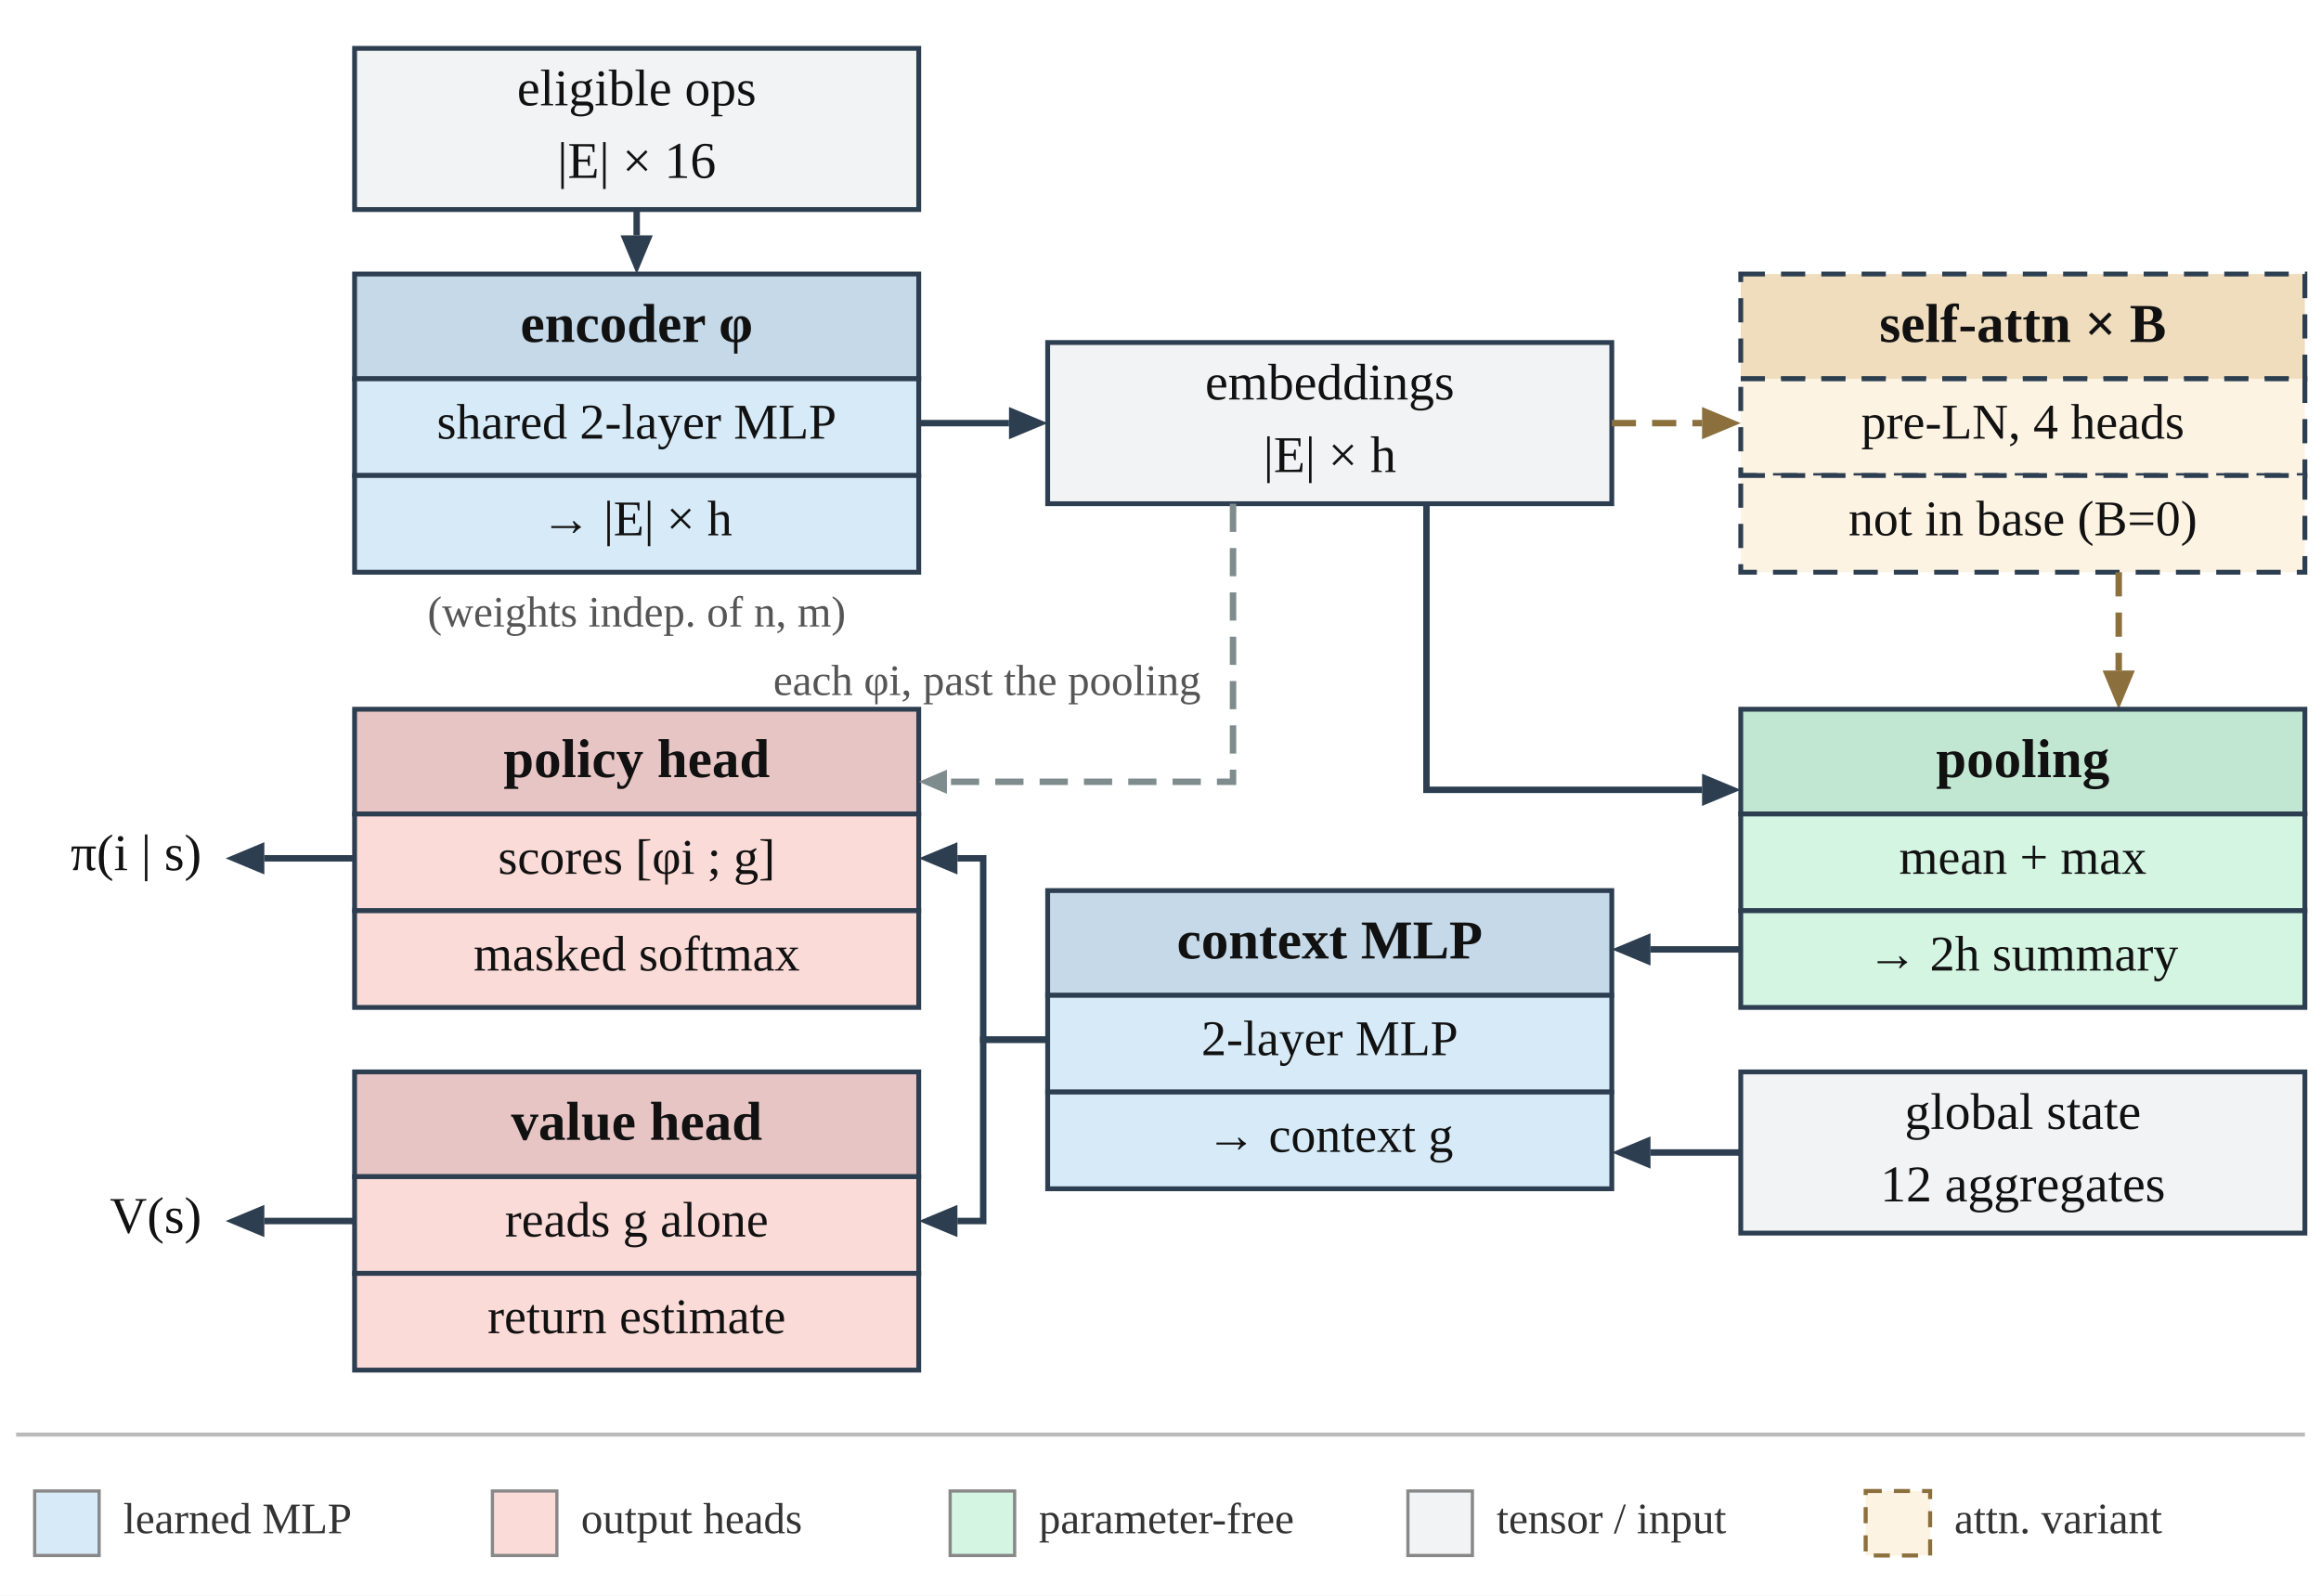
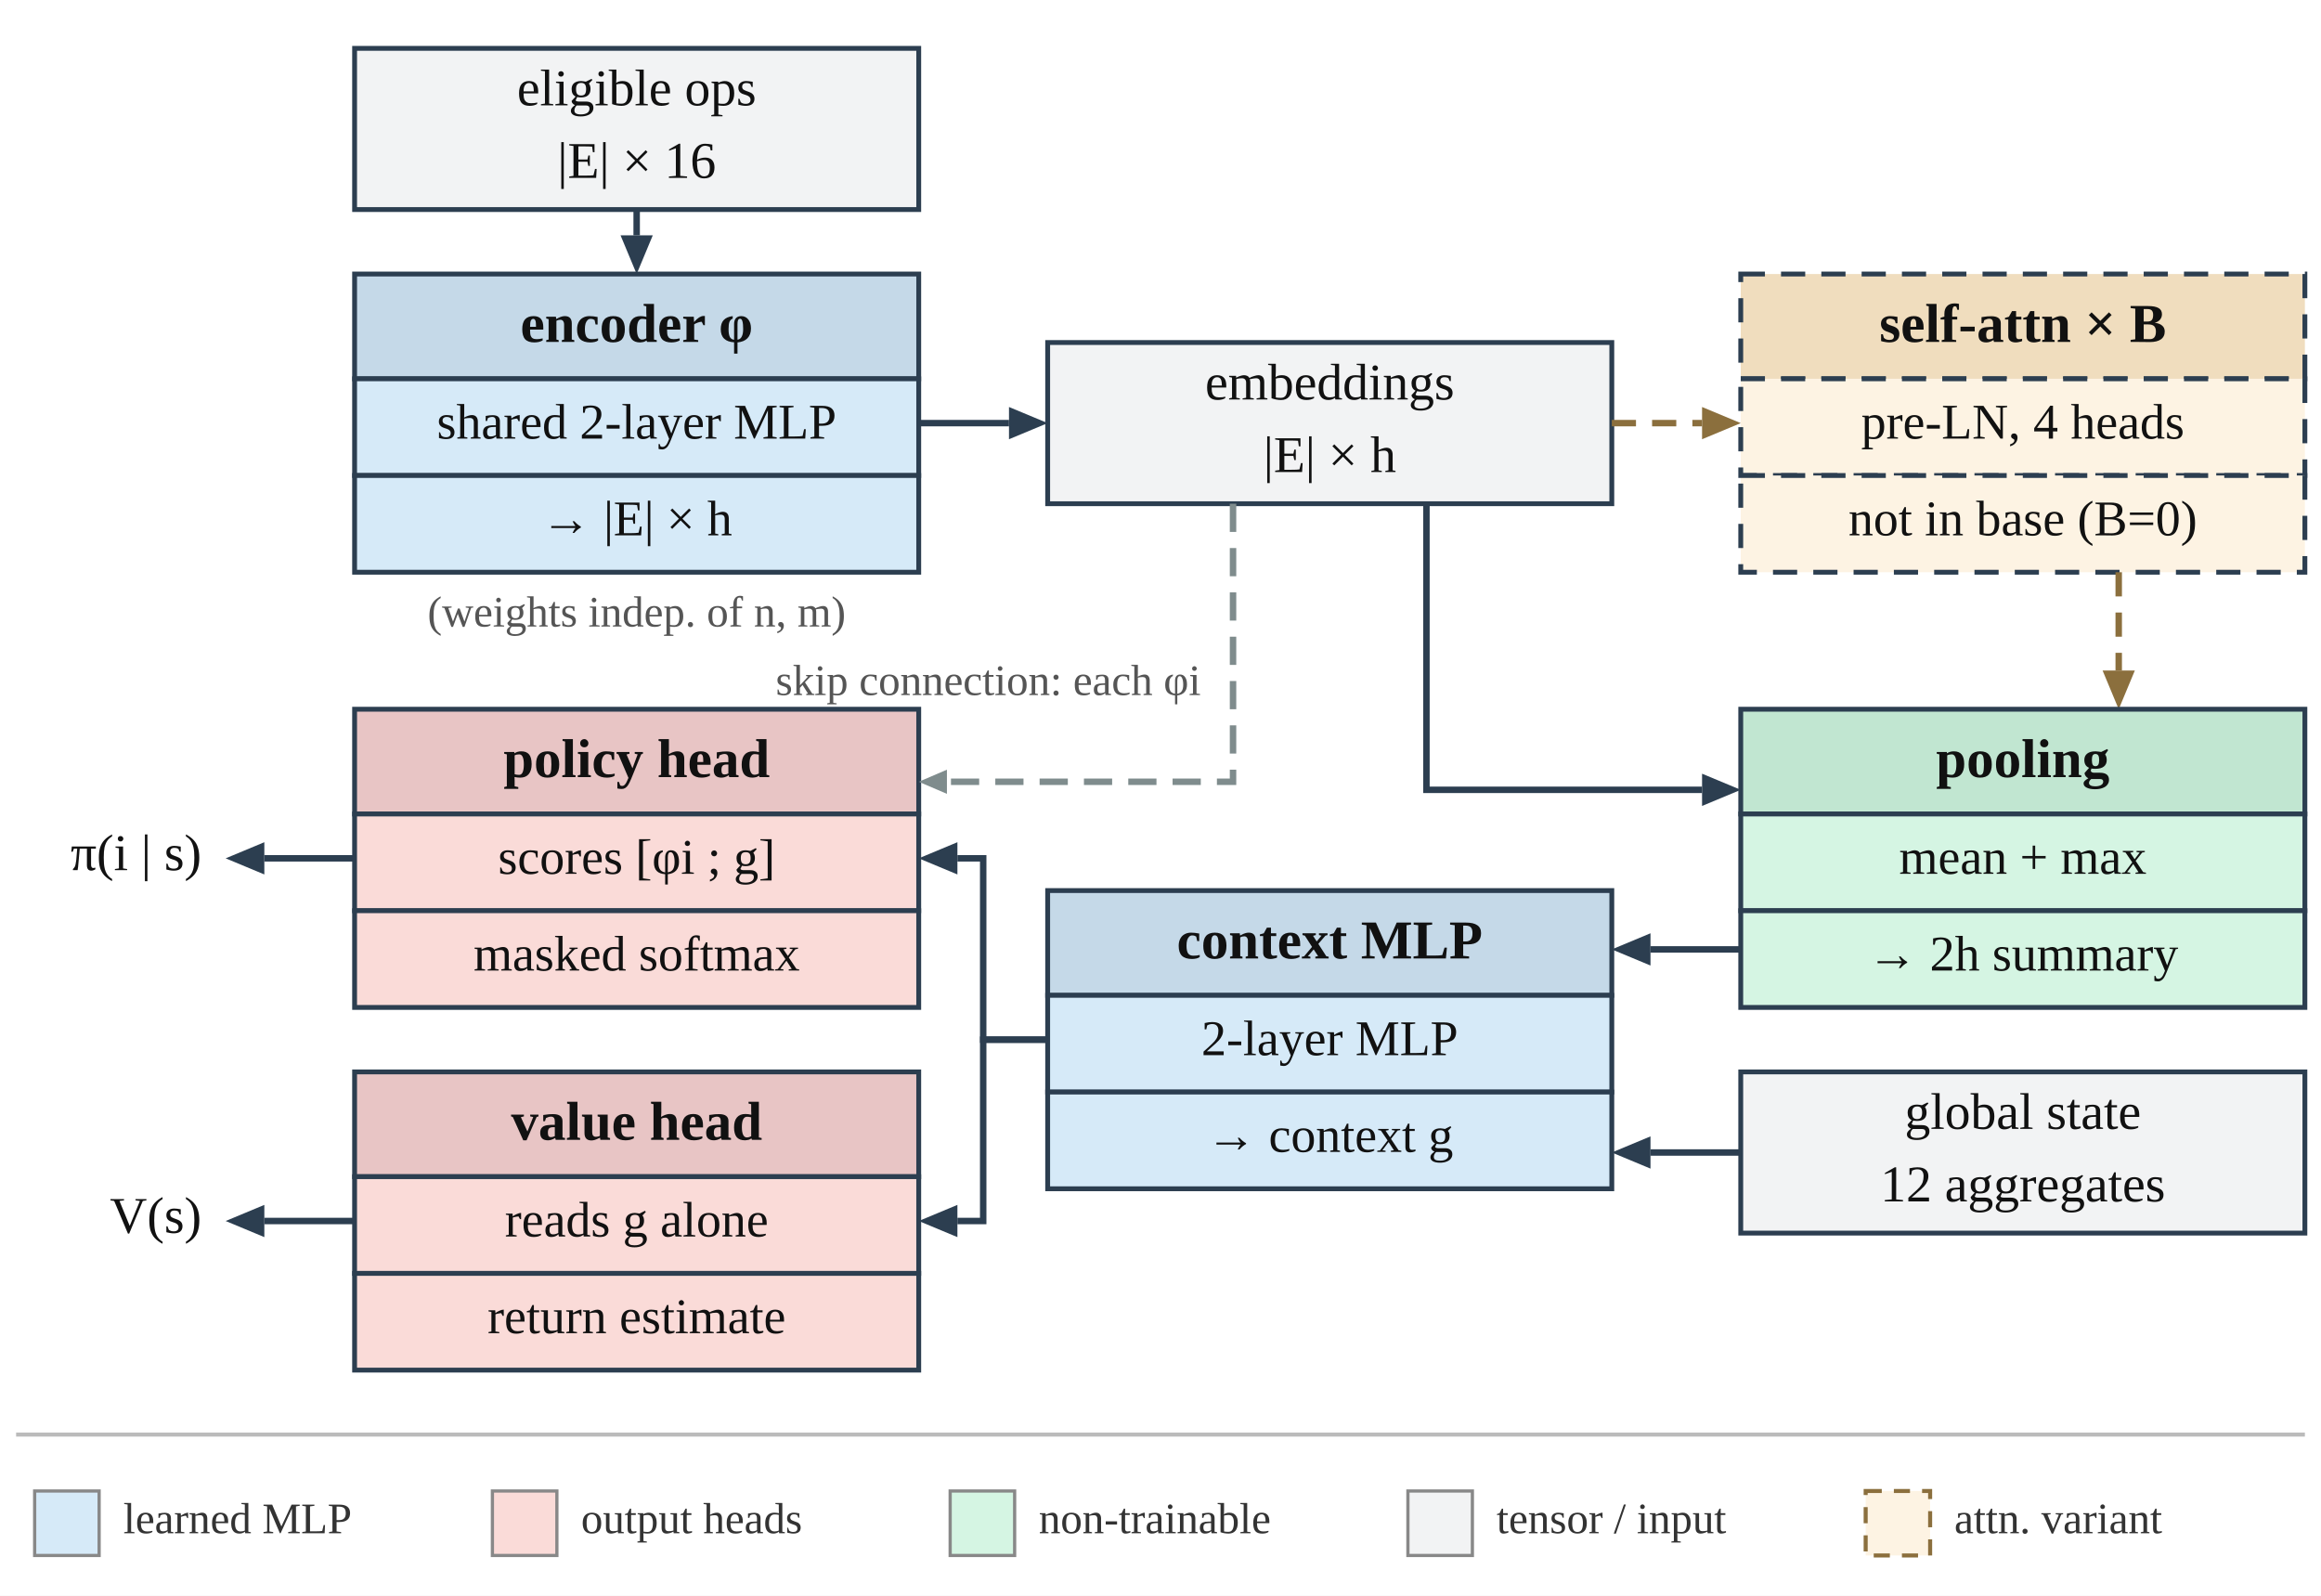
<svg xmlns="http://www.w3.org/2000/svg" width="4.000in" height="2.750in" viewBox="0 0 288.0 198.0">
  <rect width="288.0" height="198.0" fill="white" />
  <rect x="44.0" y="6.0" width="70.0" height="20.0" fill="#F2F3F4" stroke="#2C3E50" stroke-width="0.6" />
  <text x="79.0" y="11.6" text-anchor="middle" dominant-baseline="middle" font-size="6.4" font-weight="normal" fill="#111111" font-family="Times New Roman">eligible ops</text>
  <text x="79.0" y="20.6" text-anchor="middle" dominant-baseline="middle" font-size="6.4" font-weight="normal" fill="#111111" font-family="Times New Roman">|E| × 16</text>
  <line x1="79.0" y1="26.0" x2="79.0" y2="29.2" stroke="#2C3E50" stroke-width="0.8" />
  <polygon points="77.0,29.2 79.0,34.0 81.0,29.2" fill="#2C3E50" />
  <rect x="44.0" y="34.0" width="70.0" height="13.0" fill="#C5D9E8" stroke="#2C3E50" stroke-width="0.6" />
  <text x="79.0" y="40.5" text-anchor="middle" dominant-baseline="middle" font-size="6.8" font-weight="bold" fill="#111111" font-family="Times New Roman">encoder φ</text>
  <rect x="44.0" y="47.0" width="70.0" height="12.0" fill="#D6EAF8" stroke="#2C3E50" stroke-width="0.6" />
  <text x="79.0" y="53.0" text-anchor="middle" dominant-baseline="middle" font-size="6.2" font-weight="normal" fill="#111111" font-family="Times New Roman">shared 2-layer MLP</text>
  <rect x="44.0" y="59.0" width="70.0" height="12.0" fill="#D6EAF8" stroke="#2C3E50" stroke-width="0.6" />
  <text x="79.0" y="65.0" text-anchor="middle" dominant-baseline="middle" font-size="6.2" font-weight="normal" fill="#111111" font-family="Times New Roman">→ |E| × h</text>
  <text x="79.0" y="76.5" text-anchor="middle" dominant-baseline="middle" font-size="5.4" font-weight="normal" fill="#555555" font-family="Times New Roman">(weights indep. of n, m)</text>
  <line x1="114.0" y1="52.5" x2="125.2" y2="52.5" stroke="#2C3E50" stroke-width="0.8" />
  <polygon points="125.2,50.5 130.0,52.5 125.2,54.5" fill="#2C3E50" />
  <rect x="130.0" y="42.5" width="70.0" height="20.0" fill="#F2F3F4" stroke="#2C3E50" stroke-width="0.6" />
  <text x="165.0" y="48.1" text-anchor="middle" dominant-baseline="middle" font-size="6.4" font-weight="normal" fill="#111111" font-family="Times New Roman">embeddings</text>
  <text x="165.0" y="57.1" text-anchor="middle" dominant-baseline="middle" font-size="6.4" font-weight="normal" fill="#111111" font-family="Times New Roman">|E| × h</text>
  <rect x="216.0" y="34.0" width="70.0" height="13.0" fill="#F0DDBE" stroke="#2C3E50" stroke-width="0.6" stroke-dasharray="3,2" />
  <text x="251.0" y="40.5" text-anchor="middle" dominant-baseline="middle" font-size="6.8" font-weight="bold" fill="#111111" font-family="Times New Roman">self-attn × B</text>
  <rect x="216.0" y="47.0" width="70.0" height="12.0" fill="#FDF3E3" stroke="#2C3E50" stroke-width="0.6" stroke-dasharray="3,2" />
  <text x="251.0" y="53.0" text-anchor="middle" dominant-baseline="middle" font-size="6.2" font-weight="normal" fill="#111111" font-family="Times New Roman">pre-LN, 4 heads</text>
  <rect x="216.0" y="59.0" width="70.0" height="12.0" fill="#FDF3E3" stroke="#2C3E50" stroke-width="0.6" stroke-dasharray="3,2" />
  <text x="251.0" y="65.0" text-anchor="middle" dominant-baseline="middle" font-size="6.2" font-weight="normal" fill="#111111" font-family="Times New Roman">not in base (B=0)</text>
  <polyline points="177.0,62.5 177.0,98.0 211.2,98.0" fill="none" stroke="#2C3E50" stroke-width="0.8" />
  <polygon points="211.2,96.0 216.0,98.0 211.2,100.0" fill="#2C3E50" />
  <line x1="200.0" y1="52.5" x2="211.2" y2="52.5" stroke="#8B6F3D" stroke-width="0.8" stroke-dasharray="3,2" />
  <polygon points="211.2,50.5 216.0,52.5 211.2,54.5" fill="#8B6F3D" />
  <line x1="262.9" y1="71.0" x2="262.9" y2="83.2" stroke="#8B6F3D" stroke-width="0.8" stroke-dasharray="3,2" />
  <polygon points="260.9,83.2 262.9,88.0 264.9,83.2" fill="#8B6F3D" />
  <rect x="216.0" y="88.0" width="70.0" height="13.0" fill="#C1E6D1" stroke="#2C3E50" stroke-width="0.6" />
  <text x="251.0" y="94.5" text-anchor="middle" dominant-baseline="middle" font-size="6.8" font-weight="bold" fill="#111111" font-family="Times New Roman">pooling</text>
  <rect x="216.0" y="101.0" width="70.0" height="12.0" fill="#D5F5E3" stroke="#2C3E50" stroke-width="0.6" />
  <text x="251.0" y="107.0" text-anchor="middle" dominant-baseline="middle" font-size="6.2" font-weight="normal" fill="#111111" font-family="Times New Roman">mean + max</text>
  <rect x="216.0" y="113.0" width="70.0" height="12.0" fill="#D5F5E3" stroke="#2C3E50" stroke-width="0.6" />
  <text x="251.0" y="119.0" text-anchor="middle" dominant-baseline="middle" font-size="6.2" font-weight="normal" fill="#111111" font-family="Times New Roman">→ 2h summary</text>
  <rect x="130.0" y="110.5" width="70.0" height="13.0" fill="#C5D9E8" stroke="#2C3E50" stroke-width="0.6" />
  <text x="165.0" y="117.0" text-anchor="middle" dominant-baseline="middle" font-size="6.8" font-weight="bold" fill="#111111" font-family="Times New Roman">context MLP</text>
  <rect x="130.0" y="123.5" width="70.0" height="12.0" fill="#D6EAF8" stroke="#2C3E50" stroke-width="0.6" />
  <text x="165.0" y="129.5" text-anchor="middle" dominant-baseline="middle" font-size="6.2" font-weight="normal" fill="#111111" font-family="Times New Roman">2-layer MLP</text>
  <rect x="130.0" y="135.5" width="70.0" height="12.0" fill="#D6EAF8" stroke="#2C3E50" stroke-width="0.6" />
  <text x="165.0" y="141.5" text-anchor="middle" dominant-baseline="middle" font-size="6.2" font-weight="normal" fill="#111111" font-family="Times New Roman">→ context g</text>
  <line x1="216.0" y1="117.8" x2="204.8" y2="117.8" stroke="#2C3E50" stroke-width="0.8" />
  <polygon points="204.8,115.8 200.0,117.8 204.8,119.8" fill="#2C3E50" />
  <rect x="44.0" y="88.0" width="70.0" height="13.0" fill="#E8C5C5" stroke="#2C3E50" stroke-width="0.6" />
  <text x="79.0" y="94.5" text-anchor="middle" dominant-baseline="middle" font-size="6.8" font-weight="bold" fill="#111111" font-family="Times New Roman">policy head</text>
  <rect x="44.0" y="101.0" width="70.0" height="12.0" fill="#FADBD8" stroke="#2C3E50" stroke-width="0.6" />
  <text x="79.0" y="107.0" text-anchor="middle" dominant-baseline="middle" font-size="6.2" font-weight="normal" fill="#111111" font-family="Times New Roman">scores [φi ; g]</text>
  <rect x="44.0" y="113.0" width="70.0" height="12.0" fill="#FADBD8" stroke="#2C3E50" stroke-width="0.6" />
  <text x="79.0" y="119.0" text-anchor="middle" dominant-baseline="middle" font-size="6.2" font-weight="normal" fill="#111111" font-family="Times New Roman">masked softmax</text>
  <rect x="44.0" y="133.0" width="70.0" height="13.0" fill="#E8C5C5" stroke="#2C3E50" stroke-width="0.6" />
  <text x="79.0" y="139.5" text-anchor="middle" dominant-baseline="middle" font-size="6.8" font-weight="bold" fill="#111111" font-family="Times New Roman">value head</text>
  <rect x="44.0" y="146.0" width="70.0" height="12.0" fill="#FADBD8" stroke="#2C3E50" stroke-width="0.6" />
  <text x="79.0" y="152.0" text-anchor="middle" dominant-baseline="middle" font-size="6.2" font-weight="normal" fill="#111111" font-family="Times New Roman">reads g alone</text>
  <rect x="44.0" y="158.0" width="70.0" height="12.0" fill="#FADBD8" stroke="#2C3E50" stroke-width="0.6" />
  <text x="79.0" y="164.0" text-anchor="middle" dominant-baseline="middle" font-size="6.2" font-weight="normal" fill="#111111" font-family="Times New Roman">return estimate</text>
  <polyline points="130.0,129.0 122.0,129.0 122.0,106.5 118.8,106.5" fill="none" stroke="#2C3E50" stroke-width="0.8" />
  <polygon points="118.8,104.5 114.0,106.5 118.8,108.5" fill="#2C3E50" />
  <polyline points="130.0,129.0 122.0,129.0 122.0,151.5 118.8,151.5" fill="none" stroke="#2C3E50" stroke-width="0.8" />
  <polygon points="118.8,149.5 114.0,151.5 118.8,153.5" fill="#2C3E50" />
  <line x1="44.0" y1="106.5" x2="32.8" y2="106.5" stroke="#2C3E50" stroke-width="0.8" />
  <polygon points="32.8,104.5 28.0,106.5 32.8,108.5" fill="#2C3E50" />
  <text x="25.0" y="106.5" text-anchor="end" dominant-baseline="middle" font-size="6.4" font-weight="normal" fill="#111111" font-family="Times New Roman">π(i | s)</text>
  <line x1="44.0" y1="151.5" x2="32.8" y2="151.5" stroke="#2C3E50" stroke-width="0.8" />
  <polygon points="32.8,149.5 28.0,151.5 32.8,153.5" fill="#2C3E50" />
  <text x="25.0" y="151.5" text-anchor="end" dominant-baseline="middle" font-size="6.4" font-weight="normal" fill="#111111" font-family="Times New Roman">V(s)</text>
  <rect x="216.0" y="133.0" width="70.0" height="20.0" fill="#F2F3F4" stroke="#2C3E50" stroke-width="0.6" />
  <text x="251.0" y="138.6" text-anchor="middle" dominant-baseline="middle" font-size="6.4" font-weight="normal" fill="#111111" font-family="Times New Roman">global state</text>
  <text x="251.0" y="147.6" text-anchor="middle" dominant-baseline="middle" font-size="6.4" font-weight="normal" fill="#111111" font-family="Times New Roman">12 aggregates</text>
  <line x1="216.0" y1="143.0" x2="204.8" y2="143.0" stroke="#2C3E50" stroke-width="0.8" />
  <polygon points="204.8,141.0 200.0,143.0 204.8,145.0" fill="#2C3E50" />
  <polyline points="153.0,62.5 153.0,97.0 117.5,97.0" fill="none" stroke="#7F8C8D" stroke-width="0.8" stroke-dasharray="3.5,2" />
  <polygon points="117.5,95.5 114.0,97.0 117.5,98.5" fill="#7F8C8D" />
-   <text x="149.0" y="85.0" text-anchor="end" dominant-baseline="middle" font-size="5.4" font-weight="normal" fill="#555555" font-family="Times New Roman">each φi, past the pooling</text>
+   <text x="149.0" y="85.0" text-anchor="end" dominant-baseline="middle" font-size="5.4" font-weight="normal" fill="#555555" font-family="Times New Roman">skip connection: each φi</text>
  <line x1="2" y1="178.0" x2="286.0" y2="178.0" stroke="#BBBBBB" stroke-width="0.5" />
  <rect x="4.3" y="185.0" width="8.0" height="8.0" fill="#D6EAF8" stroke="#888888" stroke-width="0.4" />
  <text x="15.3" y="189.0" text-anchor="start" dominant-baseline="middle" font-size="5.4" font-weight="normal" fill="#333333" font-family="Times New Roman">learned MLP</text>
  <rect x="61.1" y="185.0" width="8.0" height="8.0" fill="#FADBD8" stroke="#888888" stroke-width="0.4" />
  <text x="72.1" y="189.0" text-anchor="start" dominant-baseline="middle" font-size="5.4" font-weight="normal" fill="#333333" font-family="Times New Roman">output heads</text>
  <rect x="117.9" y="185.0" width="8.0" height="8.0" fill="#D5F5E3" stroke="#888888" stroke-width="0.4" />
-   <text x="128.9" y="189.0" text-anchor="start" dominant-baseline="middle" font-size="5.4" font-weight="normal" fill="#333333" font-family="Times New Roman">parameter-free</text>
+   <text x="128.9" y="189.0" text-anchor="start" dominant-baseline="middle" font-size="5.4" font-weight="normal" fill="#333333" font-family="Times New Roman">non-trainable</text>
  <rect x="174.7" y="185.0" width="8.0" height="8.0" fill="#F2F3F4" stroke="#888888" stroke-width="0.4" />
  <text x="185.7" y="189.0" text-anchor="start" dominant-baseline="middle" font-size="5.4" font-weight="normal" fill="#333333" font-family="Times New Roman">tensor / input</text>
  <rect x="231.5" y="185.0" width="8.0" height="8.0" fill="#FDF3E3" stroke="#8B6F3D" stroke-width="0.5" stroke-dasharray="2,1.5" />
  <text x="242.5" y="189.0" text-anchor="start" dominant-baseline="middle" font-size="5.4" font-weight="normal" fill="#333333" font-family="Times New Roman">attn. variant</text>
</svg>
